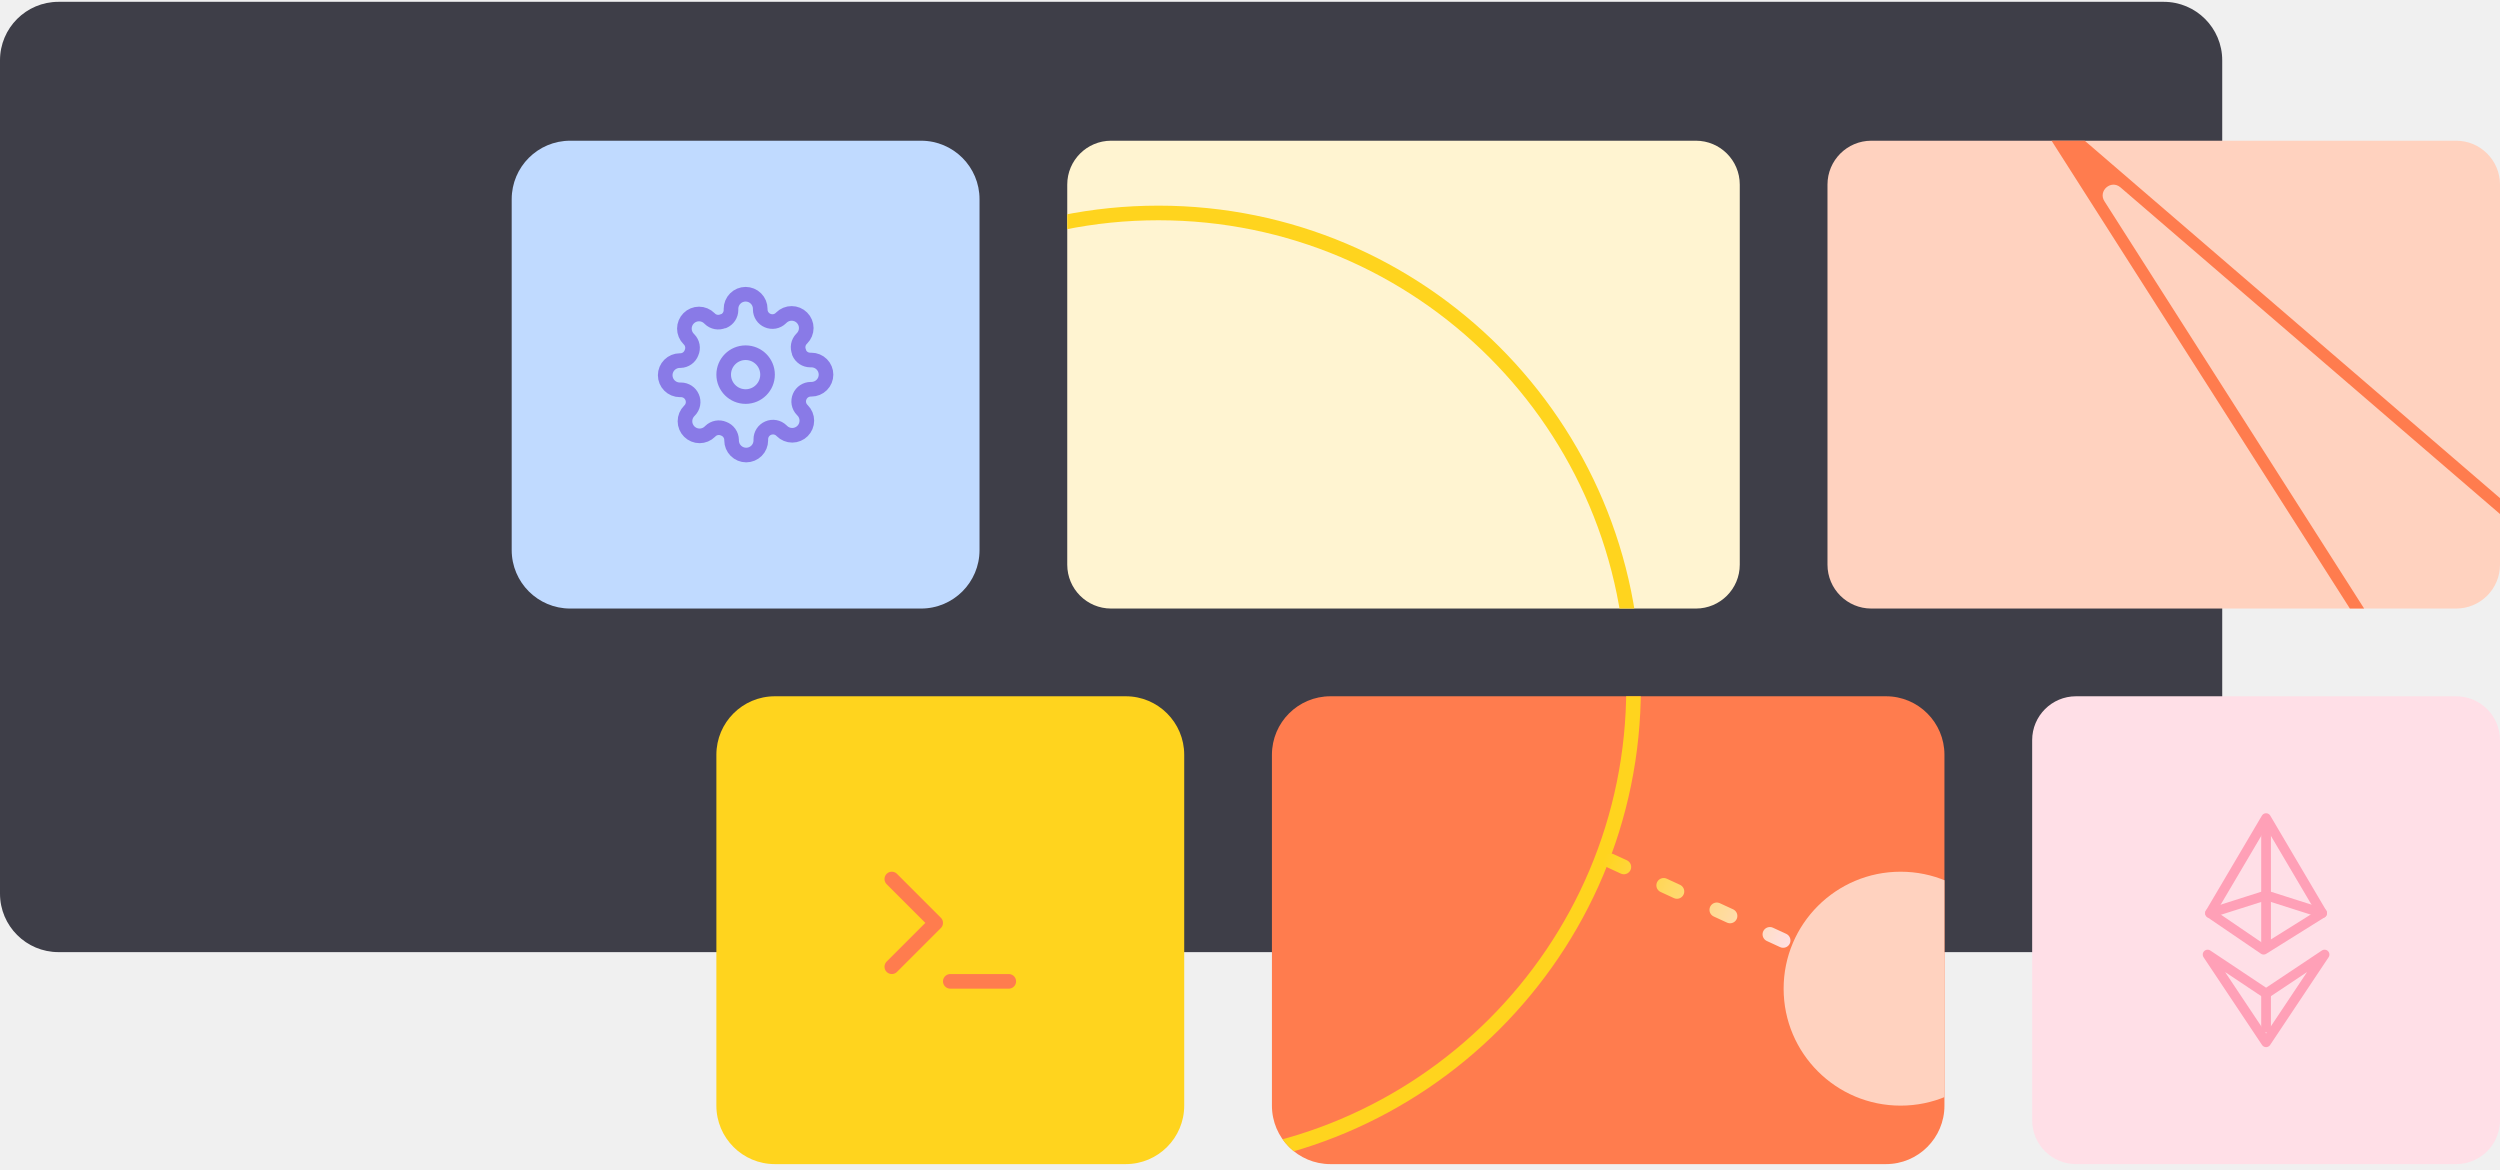
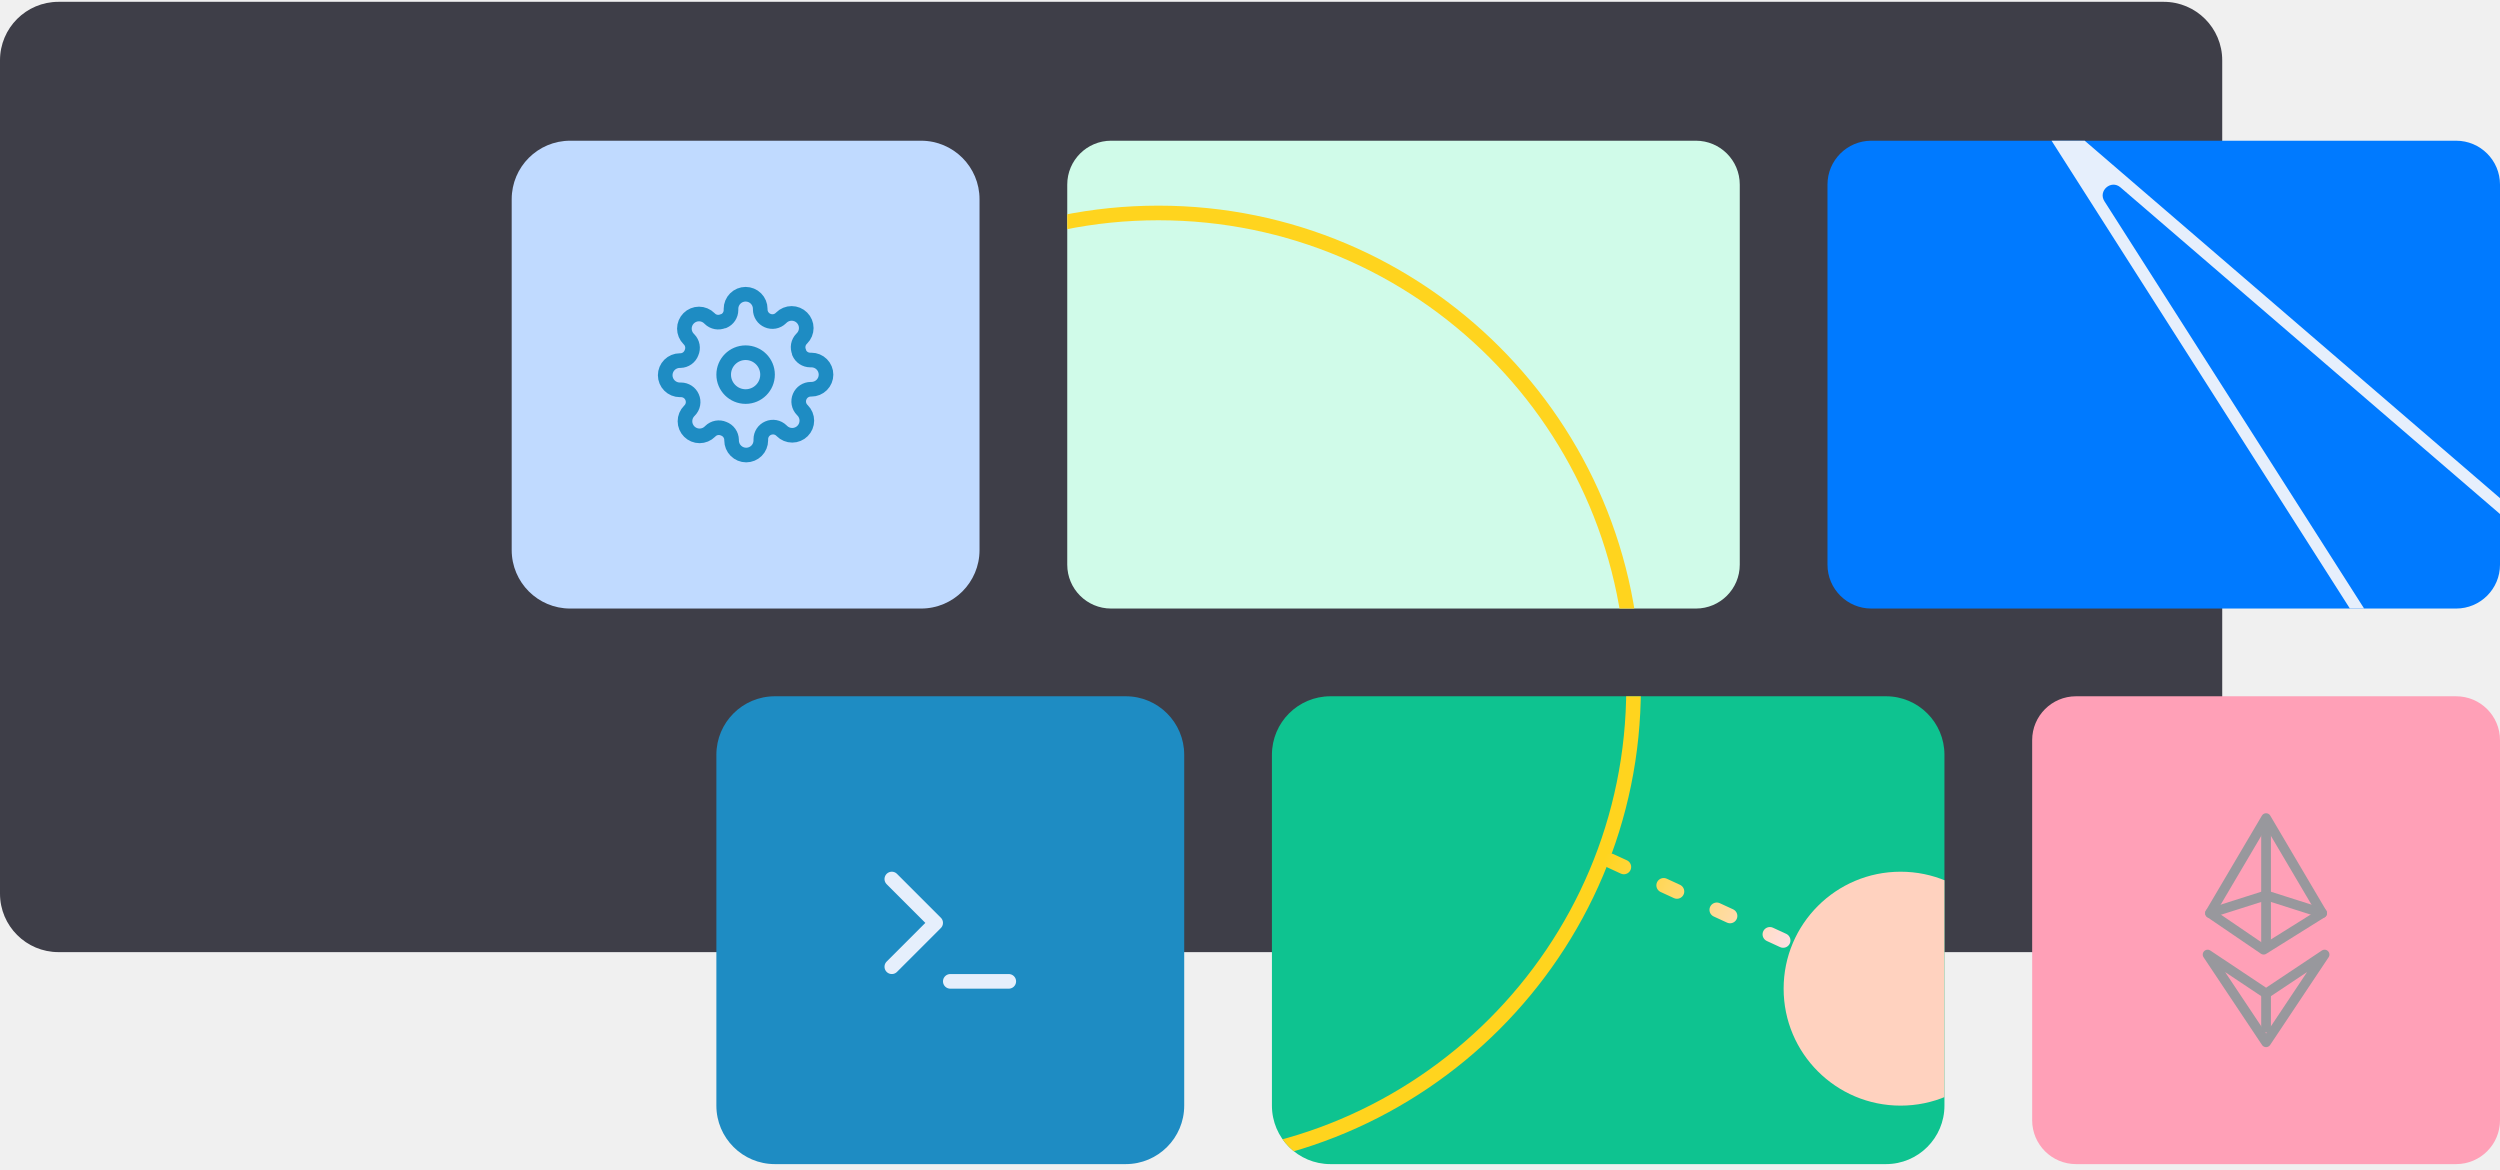
<svg xmlns="http://www.w3.org/2000/svg" width="342" height="160" viewBox="0 0 342 160" fill="none">
  <rect y="0.25" width="304" height="130" rx="8" fill="#3E3E48" />
  <rect x="70" y="83.25" width="64" height="64" rx="8" transform="rotate(-90 70 83.25)" fill="#C0DAFF" />
  <g clip-path="url(#clip0)">
-     <path d="M102 54.25C103.657 54.25 105 52.907 105 51.25C105 49.593 103.657 48.25 102 48.25C100.343 48.25 99 49.593 99 51.25C99 52.907 100.343 54.25 102 54.25Z" stroke="#897AE7" stroke-width="2" stroke-linecap="round" stroke-linejoin="round" />
-     <path d="M109.4 54.25C109.267 54.552 109.227 54.886 109.286 55.211C109.345 55.535 109.499 55.834 109.73 56.07L109.79 56.13C109.976 56.316 110.123 56.536 110.224 56.779C110.325 57.022 110.377 57.282 110.377 57.545C110.377 57.808 110.325 58.068 110.224 58.311C110.123 58.554 109.976 58.774 109.79 58.96C109.604 59.146 109.384 59.294 109.141 59.394C108.898 59.495 108.638 59.547 108.375 59.547C108.112 59.547 107.852 59.495 107.609 59.394C107.366 59.294 107.146 59.146 106.96 58.96L106.9 58.9C106.664 58.669 106.365 58.515 106.041 58.456C105.716 58.397 105.382 58.437 105.08 58.57C104.784 58.697 104.532 58.907 104.354 59.175C104.177 59.444 104.081 59.758 104.08 60.08V60.25C104.08 60.78 103.869 61.289 103.494 61.664C103.119 62.039 102.61 62.25 102.08 62.25C101.55 62.25 101.041 62.039 100.666 61.664C100.291 61.289 100.08 60.78 100.08 60.25V60.16C100.072 59.829 99.965 59.508 99.772 59.239C99.58 58.969 99.311 58.764 99 58.65C98.698 58.517 98.364 58.477 98.039 58.536C97.715 58.595 97.416 58.749 97.18 58.98L97.12 59.04C96.934 59.226 96.714 59.373 96.471 59.474C96.228 59.575 95.968 59.627 95.705 59.627C95.442 59.627 95.182 59.575 94.939 59.474C94.696 59.373 94.476 59.226 94.29 59.04C94.104 58.854 93.957 58.634 93.856 58.391C93.755 58.148 93.703 57.888 93.703 57.625C93.703 57.362 93.755 57.102 93.856 56.859C93.957 56.616 94.104 56.396 94.29 56.21L94.35 56.15C94.581 55.914 94.735 55.615 94.794 55.291C94.853 54.966 94.813 54.632 94.68 54.33C94.553 54.034 94.343 53.782 94.075 53.604C93.806 53.427 93.492 53.331 93.17 53.33H93C92.47 53.33 91.961 53.119 91.586 52.744C91.211 52.369 91 51.86 91 51.33C91 50.8 91.211 50.291 91.586 49.916C91.961 49.541 92.47 49.33 93 49.33H93.09C93.421 49.322 93.742 49.215 94.011 49.023C94.281 48.83 94.486 48.561 94.6 48.25C94.733 47.948 94.773 47.614 94.714 47.289C94.655 46.965 94.501 46.666 94.27 46.43L94.21 46.37C94.024 46.184 93.876 45.964 93.776 45.721C93.675 45.478 93.623 45.218 93.623 44.955C93.623 44.692 93.675 44.432 93.776 44.189C93.876 43.946 94.024 43.726 94.21 43.54C94.396 43.354 94.616 43.206 94.859 43.106C95.102 43.005 95.362 42.953 95.625 42.953C95.888 42.953 96.148 43.005 96.391 43.106C96.634 43.206 96.854 43.354 97.04 43.54L97.1 43.6C97.336 43.831 97.635 43.985 97.959 44.044C98.284 44.103 98.618 44.063 98.92 43.93H99C99.296 43.803 99.548 43.593 99.726 43.325C99.903 43.056 99.999 42.742 100 42.42V42.25C100 41.72 100.211 41.211 100.586 40.836C100.961 40.461 101.47 40.25 102 40.25C102.53 40.25 103.039 40.461 103.414 40.836C103.789 41.211 104 41.72 104 42.25V42.34C104.001 42.662 104.097 42.976 104.274 43.245C104.452 43.513 104.704 43.723 105 43.85C105.302 43.983 105.636 44.023 105.961 43.964C106.285 43.905 106.584 43.751 106.82 43.52L106.88 43.46C107.066 43.274 107.286 43.127 107.529 43.026C107.772 42.925 108.032 42.873 108.295 42.873C108.558 42.873 108.818 42.925 109.061 43.026C109.304 43.127 109.524 43.274 109.71 43.46C109.896 43.646 110.043 43.866 110.144 44.109C110.245 44.352 110.297 44.612 110.297 44.875C110.297 45.138 110.245 45.398 110.144 45.641C110.043 45.884 109.896 46.104 109.71 46.29L109.65 46.35C109.419 46.586 109.265 46.885 109.206 47.209C109.147 47.534 109.187 47.868 109.32 48.17V48.25C109.447 48.546 109.657 48.798 109.926 48.976C110.194 49.153 110.508 49.249 110.83 49.25H111C111.53 49.25 112.039 49.461 112.414 49.836C112.789 50.211 113 50.72 113 51.25C113 51.78 112.789 52.289 112.414 52.664C112.039 53.039 111.53 53.25 111 53.25H110.91C110.588 53.251 110.274 53.347 110.006 53.524C109.737 53.702 109.527 53.954 109.4 54.25V54.25Z" stroke="#897AE7" stroke-width="2" stroke-linecap="round" stroke-linejoin="round" />
+     <path d="M102 54.25C103.657 54.25 105 52.907 105 51.25C105 49.593 103.657 48.25 102 48.25C100.343 48.25 99 49.593 99 51.25C99 52.907 100.343 54.25 102 54.25Z" stroke="#1e8cc3" stroke-width="2" stroke-linecap="round" stroke-linejoin="round" />
+     <path d="M109.4 54.25C109.267 54.552 109.227 54.886 109.286 55.211C109.345 55.535 109.499 55.834 109.73 56.07L109.79 56.13C109.976 56.316 110.123 56.536 110.224 56.779C110.325 57.022 110.377 57.282 110.377 57.545C110.377 57.808 110.325 58.068 110.224 58.311C110.123 58.554 109.976 58.774 109.79 58.96C109.604 59.146 109.384 59.294 109.141 59.394C108.898 59.495 108.638 59.547 108.375 59.547C108.112 59.547 107.852 59.495 107.609 59.394C107.366 59.294 107.146 59.146 106.96 58.96L106.9 58.9C106.664 58.669 106.365 58.515 106.041 58.456C105.716 58.397 105.382 58.437 105.08 58.57C104.784 58.697 104.532 58.907 104.354 59.175C104.177 59.444 104.081 59.758 104.08 60.08V60.25C104.08 60.78 103.869 61.289 103.494 61.664C103.119 62.039 102.61 62.25 102.08 62.25C101.55 62.25 101.041 62.039 100.666 61.664C100.291 61.289 100.08 60.78 100.08 60.25V60.16C100.072 59.829 99.965 59.508 99.772 59.239C99.58 58.969 99.311 58.764 99 58.65C98.698 58.517 98.364 58.477 98.039 58.536C97.715 58.595 97.416 58.749 97.18 58.98L97.12 59.04C96.934 59.226 96.714 59.373 96.471 59.474C96.228 59.575 95.968 59.627 95.705 59.627C95.442 59.627 95.182 59.575 94.939 59.474C94.696 59.373 94.476 59.226 94.29 59.04C94.104 58.854 93.957 58.634 93.856 58.391C93.755 58.148 93.703 57.888 93.703 57.625C93.703 57.362 93.755 57.102 93.856 56.859C93.957 56.616 94.104 56.396 94.29 56.21L94.35 56.15C94.581 55.914 94.735 55.615 94.794 55.291C94.853 54.966 94.813 54.632 94.68 54.33C94.553 54.034 94.343 53.782 94.075 53.604C93.806 53.427 93.492 53.331 93.17 53.33H93C92.47 53.33 91.961 53.119 91.586 52.744C91.211 52.369 91 51.86 91 51.33C91 50.8 91.211 50.291 91.586 49.916C91.961 49.541 92.47 49.33 93 49.33H93.09C93.421 49.322 93.742 49.215 94.011 49.023C94.281 48.83 94.486 48.561 94.6 48.25C94.733 47.948 94.773 47.614 94.714 47.289C94.655 46.965 94.501 46.666 94.27 46.43L94.21 46.37C94.024 46.184 93.876 45.964 93.776 45.721C93.675 45.478 93.623 45.218 93.623 44.955C93.623 44.692 93.675 44.432 93.776 44.189C93.876 43.946 94.024 43.726 94.21 43.54C94.396 43.354 94.616 43.206 94.859 43.106C95.102 43.005 95.362 42.953 95.625 42.953C95.888 42.953 96.148 43.005 96.391 43.106C96.634 43.206 96.854 43.354 97.04 43.54L97.1 43.6C97.336 43.831 97.635 43.985 97.959 44.044C98.284 44.103 98.618 44.063 98.92 43.93H99C99.296 43.803 99.548 43.593 99.726 43.325C99.903 43.056 99.999 42.742 100 42.42V42.25C100 41.72 100.211 41.211 100.586 40.836C100.961 40.461 101.47 40.25 102 40.25C102.53 40.25 103.039 40.461 103.414 40.836C103.789 41.211 104 41.72 104 42.25V42.34C104.001 42.662 104.097 42.976 104.274 43.245C104.452 43.513 104.704 43.723 105 43.85C105.302 43.983 105.636 44.023 105.961 43.964C106.285 43.905 106.584 43.751 106.82 43.52L106.88 43.46C107.066 43.274 107.286 43.127 107.529 43.026C107.772 42.925 108.032 42.873 108.295 42.873C108.558 42.873 108.818 42.925 109.061 43.026C109.304 43.127 109.524 43.274 109.71 43.46C109.896 43.646 110.043 43.866 110.144 44.109C110.245 44.352 110.297 44.612 110.297 44.875C110.297 45.138 110.245 45.398 110.144 45.641C110.043 45.884 109.896 46.104 109.71 46.29L109.65 46.35C109.419 46.586 109.265 46.885 109.206 47.209C109.147 47.534 109.187 47.868 109.32 48.17V48.25C109.447 48.546 109.657 48.798 109.926 48.976C110.194 49.153 110.508 49.249 110.83 49.25H111C111.53 49.25 112.039 49.461 112.414 49.836C112.789 50.211 113 50.72 113 51.25C113 51.78 112.789 52.289 112.414 52.664C112.039 53.039 111.53 53.25 111 53.25H110.91C110.588 53.251 110.274 53.347 110.006 53.524C109.737 53.702 109.527 53.954 109.4 54.25V54.25Z" stroke="#1e8cc3" stroke-width="2" stroke-linecap="round" stroke-linejoin="round" />
  </g>
  <g clip-path="url(#clip1)">
-     <rect x="146" y="83.25" width="64" height="92" rx="6" transform="rotate(-90 146 83.25)" fill="#FFF4D1" />
+     <rect x="146" y="83.25" width="64" height="92" rx="6" transform="rotate(-90 146 83.25)" fill="#D0FBE9" />
    <circle cx="158.471" cy="94.132" r="65" transform="rotate(-90 158.471 94.1324)" stroke="#FFD41E" stroke-width="2" />
  </g>
  <g clip-path="url(#clip2)">
-     <rect x="250" y="83.25" width="64" height="92" rx="6" transform="rotate(-90 250 83.25)" fill="#FFD2BF" />
-     <path d="M346.732 118.484L371.945 96.246C372.648 95.62 372.648 94.522 371.934 93.908L282.685 17.095C281.401 15.986 279.579 17.578 280.49 18.994L343.659 118.056C344.339 119.11 345.788 119.318 346.732 118.484ZM369.442 96.257L347.084 115.981C346.14 116.805 344.691 116.607 344.01 115.553L287.888 27.534C286.977 26.107 288.799 24.526 290.083 25.635L369.421 93.919C370.145 94.533 370.145 95.631 369.442 96.257Z" fill="#FF7C4E" />
+     <rect x="250" y="83.25" width="64" height="92" rx="6" transform="rotate(-90 250 83.25)" fill="#007AFF" />
+     <path d="M346.732 118.484L371.945 96.246C372.648 95.62 372.648 94.522 371.934 93.908L282.685 17.095C281.401 15.986 279.579 17.578 280.49 18.994L343.659 118.056C344.339 119.11 345.788 119.318 346.732 118.484ZM369.442 96.257L347.084 115.981C346.14 116.805 344.691 116.607 344.01 115.553L287.888 27.534C286.977 26.107 288.799 24.526 290.083 25.635L369.421 93.919C370.145 94.533 370.145 95.631 369.442 96.257Z" fill="#E6EFFC" />
  </g>
-   <rect x="98" y="159.25" width="64" height="64" rx="8" transform="rotate(-90 98 159.25)" fill="#FFD41E" />
-   <path d="M122 132.25L128 126.25L122 120.25" stroke="#FF7C4E" stroke-width="2" stroke-linecap="round" stroke-linejoin="round" />
-   <path d="M130 134.25H138" stroke="#FF7C4E" stroke-width="2" stroke-linecap="round" stroke-linejoin="round" />
+   <rect x="98" y="159.25" width="64" height="64" rx="8" transform="rotate(-90 98 159.25)" fill="#1e8cc3" />
+   <path d="M122 132.25L128 126.25L122 120.25" stroke="#E6EFFC" stroke-width="2" stroke-linecap="round" stroke-linejoin="round" />
+   <path d="M130 134.25H138" stroke="#E6EFFC" stroke-width="2" stroke-linecap="round" stroke-linejoin="round" />
  <g clip-path="url(#clip3)">
-     <rect x="174" y="159.25" width="64" height="92" rx="8" transform="rotate(-90 174 159.25)" fill="#FF7C4E" />
+     <rect x="174" y="159.25" width="64" height="92" rx="8" transform="rotate(-90 174 159.25)" fill="#0EC390" />
    <circle cx="260" cy="135.25" r="16" transform="rotate(-90 260 135.25)" fill="#FFD2BF" />
    <circle cx="158.471" cy="94.132" r="65" transform="rotate(-90 158.471 94.1324)" stroke="#FFD41E" stroke-width="2" />
    <line x1="220.327" y1="117.761" x2="244.511" y2="128.923" stroke="url(#paint0_linear)" stroke-width="2" stroke-linecap="round" stroke-linejoin="round" stroke-dasharray="2 6" />
  </g>
-   <rect x="278" y="159.25" width="64" height="64" rx="6" transform="rotate(-90 278 159.25)" fill="#FFDFE7" />
-   <path d="M317.667 124.917L309.667 129.917L302.333 124.917L310 111.917L317.667 124.917Z" stroke="#FFA0B7" stroke-width="1.33" stroke-linecap="round" stroke-linejoin="round" />
-   <line x1="309.998" y1="113.248" x2="309.998" y2="129.252" stroke="#FFA0B7" stroke-width="1.33" stroke-linecap="round" />
-   <path d="M302.333 124.917L309.667 122.583H310.333L317.667 124.917" stroke="#FFA0B7" stroke-width="1.33" stroke-linecap="round" />
-   <path d="M310 135.917L302 130.583L310 142.583L318 130.583L310 135.917Z" stroke="#FFA0B7" stroke-width="1.33" stroke-linecap="round" stroke-linejoin="round" />
-   <line x1="309.998" y1="135.915" x2="309.998" y2="140.585" stroke="#FFA0B7" stroke-width="1.33" stroke-linecap="round" />
+   <rect x="278" y="159.25" width="64" height="64" rx="6" transform="rotate(-90 278 159.25)" fill="#FFA0B7" />
+   <path d="M317.667 124.917L309.667 129.917L302.333 124.917L310 111.917L317.667 124.917Z" stroke="#98989D" stroke-width="1.33" stroke-linecap="round" stroke-linejoin="round" />
+   <line x1="309.998" y1="113.248" x2="309.998" y2="129.252" stroke="#98989D" stroke-width="1.33" stroke-linecap="round" />
+   <path d="M302.333 124.917L309.667 122.583H310.333L317.667 124.917" stroke="#98989D" stroke-width="1.33" stroke-linecap="round" />
+   <path d="M310 135.917L302 130.583L310 142.583L318 130.583L310 135.917Z" stroke="#98989D" stroke-width="1.33" stroke-linecap="round" stroke-linejoin="round" />
+   <line x1="309.998" y1="135.915" x2="309.998" y2="140.585" stroke="#98989D" stroke-width="1.33" stroke-linecap="round" />
  <defs>
    <linearGradient id="paint0_linear" x1="219" y1="118.25" x2="245" y2="130.25" gradientUnits="userSpaceOnUse">
      <stop stop-color="#FFD41E" />
      <stop offset="1" stop-color="#FFDFE7" />
    </linearGradient>
    <clipPath id="clip0">
      <rect width="24" height="24" fill="white" transform="translate(90 39.25)" />
    </clipPath>
    <clipPath id="clip1">
      <rect x="146" y="83.25" width="64" height="92" rx="6" transform="rotate(-90 146 83.25)" fill="white" />
    </clipPath>
    <clipPath id="clip2">
      <rect x="250" y="83.25" width="64" height="92" rx="6" transform="rotate(-90 250 83.25)" fill="white" />
    </clipPath>
    <clipPath id="clip3">
      <rect x="174" y="159.25" width="64" height="92" rx="8" transform="rotate(-90 174 159.25)" fill="white" />
    </clipPath>
  </defs>
</svg>
